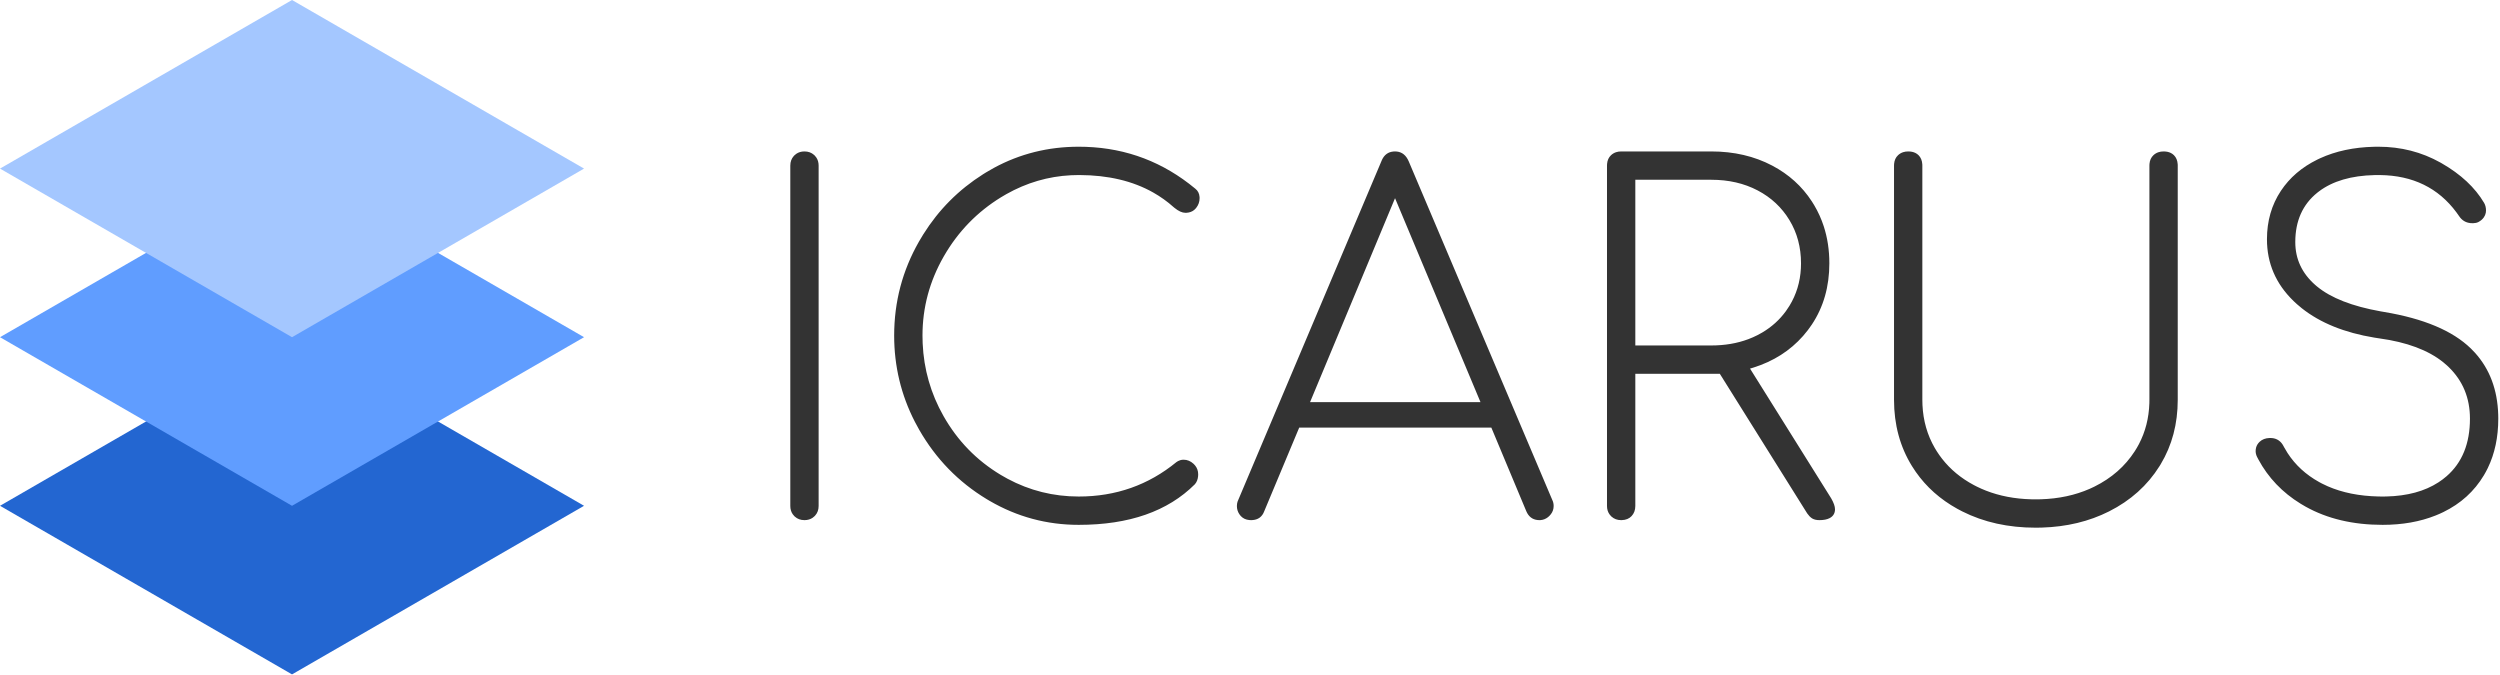
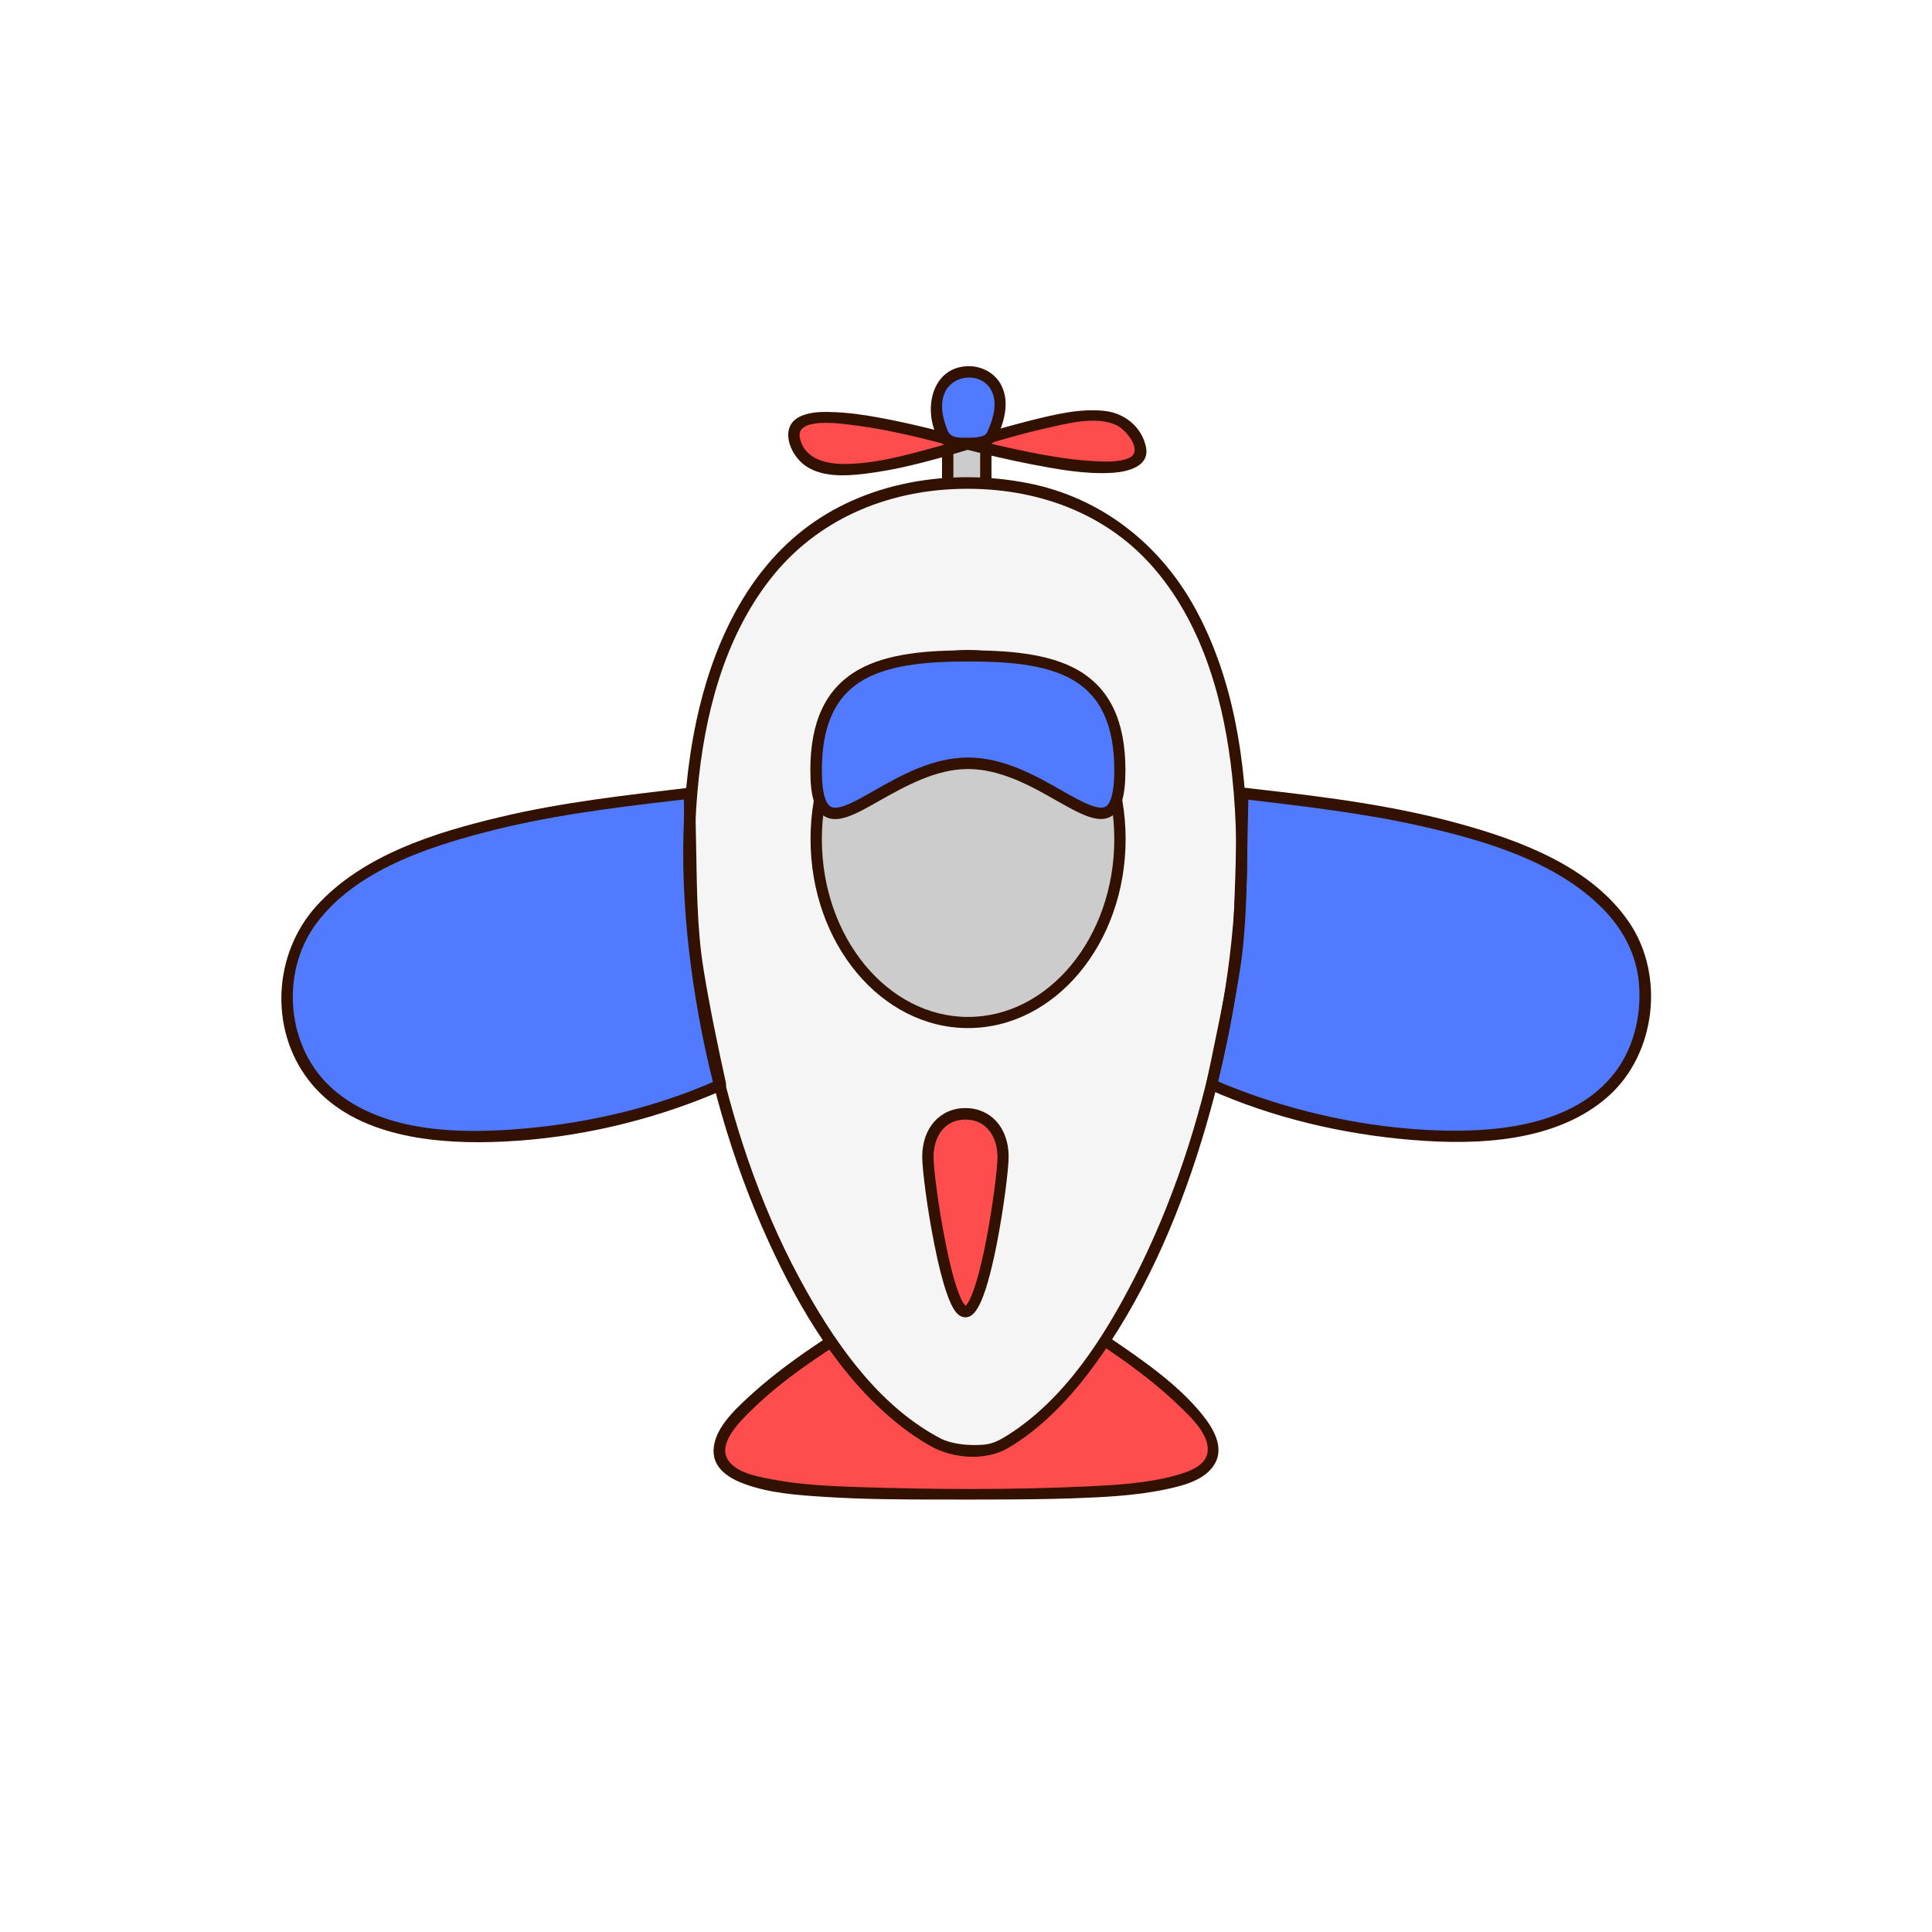
- <svg xmlns="http://www.w3.org/2000/svg" version="1.1" width="949" height="256" viewbox="0 0 949 256">
-   <path fill="#2366d1" d="M110.851 128L221.703 192L110.851 256L0 192Z" />
-   <path fill="#609dff" d="M110.851 64L221.703 128L110.851 192L0 128Z" />
-   <path fill="#a4c7ff" d="M110.851 0L221.703 64L110.851 128L0 64Z" />
-   <g transform="translate(300, 55.695), scale(0.7)" fill="#333">
-     <path d="M 613.888 10.24 L 613.888 137.216 A 60.705 60.705 0 0 0 613.954 140.055 Q 614.553 152.847 620.602 163.316 A 50.135 50.135 0 0 0 621.696 165.12 A 51.598 51.598 0 0 0 624.562 169.185 Q 631.357 177.897 641.762 183.449 A 63.11 63.11 0 0 0 643.456 184.32 A 61.649 61.649 0 0 0 648.369 186.492 Q 659.467 190.833 672.846 191.198 A 90.809 90.809 0 0 0 675.328 191.232 A 90.563 90.563 0 0 0 678.104 191.19 Q 692.78 190.74 704.7 185.489 A 61.259 61.259 0 0 0 707.2 184.32 Q 721.152 177.408 729.088 165.12 A 49.502 49.502 0 0 0 731.322 161.299 Q 736.63 151.203 736.997 139.036 A 60.335 60.335 0 0 0 737.024 137.216 L 737.024 10.24 A 10.857 10.857 0 0 1 737.062 9.315 Q 737.313 6.384 739.2 4.608 A 7.256 7.256 0 0 1 741.925 2.981 Q 743.196 2.56 744.704 2.56 Q 746.956 2.56 748.602 3.369 A 6.472 6.472 0 0 1 750.336 4.608 Q 752.167 6.439 752.361 9.499 A 11.729 11.729 0 0 1 752.384 10.24 L 752.384 137.216 Q 752.384 156.807 743.135 172.194 A 64.077 64.077 0 0 1 742.528 173.184 Q 732.672 188.928 715.136 197.76 Q 698.912 205.931 678.635 206.543 A 109.71 109.71 0 0 1 675.328 206.592 Q 653.056 206.592 635.52 197.76 A 77.835 77.835 0 0 1 632.828 196.338 Q 618.963 188.661 610.337 176.346 A 65.778 65.778 0 0 1 608.256 173.184 Q 598.528 157.44 598.528 137.216 L 598.528 10.24 A 10.857 10.857 0 0 1 598.566 9.315 Q 598.817 6.384 600.704 4.608 A 7.256 7.256 0 0 1 603.429 2.981 Q 604.7 2.56 606.208 2.56 Q 608.46 2.56 610.106 3.369 A 6.472 6.472 0 0 1 611.84 4.608 Q 613.671 6.439 613.865 9.499 A 11.729 11.729 0 0 1 613.888 10.24 Z M 895.488 8.96 A 69.507 69.507 0 0 0 894.88 8.615 Q 879.509 0 861.184 0 A 100.005 100.005 0 0 0 858.79 0.028 Q 842.342 0.422 829.568 6.272 A 61.75 61.75 0 0 0 828.078 6.979 Q 815.456 13.172 808.32 23.936 Q 800.768 35.328 800.768 50.176 Q 800.768 69.697 815.175 83.659 A 59.222 59.222 0 0 0 817.024 85.376 A 60.63 60.63 0 0 0 819.68 87.606 Q 834.727 99.526 859.059 103.529 A 133.91 133.91 0 0 0 861.696 103.936 Q 884.116 107.004 896.419 116.925 A 41.61 41.61 0 0 1 898.432 118.656 A 43.592 43.592 0 0 1 899.28 119.455 Q 910.848 130.653 910.848 147.456 Q 910.848 167.68 898.176 178.688 A 39.281 39.281 0 0 1 893.72 182.034 Q 882.522 189.266 865.531 189.672 A 85.481 85.481 0 0 1 863.488 189.696 A 102.18 102.18 0 0 1 861.3 189.673 Q 845.567 189.336 833.654 184.112 A 55.097 55.097 0 0 1 830.592 182.656 A 56.619 56.619 0 0 1 829.066 181.842 Q 818.274 175.871 811.94 166.114 A 47.528 47.528 0 0 1 809.984 162.816 A 12.115 12.115 0 0 0 809.808 162.46 Q 807.734 158.428 803.571 158.002 A 9.942 9.942 0 0 0 802.56 157.952 A 12.194 12.194 0 0 0 802.217 157.957 Q 798.871 158.051 796.8 160 A 7.449 7.449 0 0 0 796.119 160.731 Q 794.934 162.191 794.688 164.094 A 8.003 8.003 0 0 0 794.624 165.12 A 6.218 6.218 0 0 0 794.708 166.137 Q 794.803 166.708 795.004 167.28 A 7.895 7.895 0 0 0 795.392 168.192 A 65.044 65.044 0 0 0 796.099 169.546 Q 804.091 184.419 819.055 193.615 A 74.4 74.4 0 0 0 821.76 195.2 Q 839.424 205.056 863.488 205.056 Q 879.548 205.056 892.299 199.951 A 62.036 62.036 0 0 0 896.384 198.144 Q 910.592 191.232 918.4 178.176 A 51.186 51.186 0 0 0 920.533 174.225 Q 926.208 162.515 926.208 147.456 A 72.811 72.811 0 0 0 926.178 145.354 Q 925.592 125.061 913.589 111.755 A 49.8 49.8 0 0 0 911.36 109.44 Q 896.512 94.976 864.256 89.6 A 157.882 157.882 0 0 1 862.446 89.288 Q 839.242 85.142 827.904 75.776 A 41.218 41.218 0 0 1 826.977 74.987 Q 816.128 65.472 816.128 51.712 A 49.293 49.293 0 0 1 816.128 51.578 Q 816.175 34.522 828.032 24.96 A 35.234 35.234 0 0 1 828.891 24.289 Q 840.118 15.794 859.213 15.381 A 91.194 91.194 0 0 1 861.184 15.36 A 73.044 73.044 0 0 1 862.037 15.365 Q 888.747 15.677 903.514 35.593 A 59.37 59.37 0 0 1 904.96 37.632 Q 907.22 41.022 911.076 41.419 A 10.261 10.261 0 0 0 912.128 41.472 A 14.543 14.543 0 0 0 912.743 41.459 Q 914.336 41.392 915.2 40.96 A 10.655 10.655 0 0 0 915.336 40.891 Q 916.348 40.366 917.135 39.681 A 7.607 7.607 0 0 0 918.4 38.272 Q 919.197 37.122 919.442 35.787 A 6.761 6.761 0 0 0 919.552 34.56 Q 919.552 32.256 918.528 30.464 Q 911.104 17.92 895.488 8.96 Z M 160.311 0.068 A 110.648 110.648 0 0 0 156.416 0 Q 131.565 0 110.402 11.483 A 99.343 99.343 0 0 0 106.112 13.952 A 109.009 109.009 0 0 0 104.543 14.926 Q 84.677 27.489 72.14 47.479 A 111.393 111.393 0 0 0 69.76 51.456 Q 56.32 75.008 56.32 102.4 Q 56.32 127.331 67.56 149.187 A 107.592 107.592 0 0 0 69.888 153.472 Q 83.456 177.152 106.496 191.104 A 103.444 103.444 0 0 0 108.082 192.045 Q 130.459 205.056 156.416 205.056 Q 197.376 205.056 219.392 183.04 Q 220.918 181.296 221.145 178.624 A 11.364 11.364 0 0 0 221.184 177.664 Q 221.184 174.906 219.514 172.852 A 8.614 8.614 0 0 0 218.752 172.032 A 10.501 10.501 0 0 0 218.638 171.925 Q 216.248 169.728 213.248 169.728 A 6.244 6.244 0 0 0 211.549 169.961 Q 210.906 170.141 210.291 170.463 A 7.508 7.508 0 0 0 209.408 171.008 Q 186.624 189.696 156.416 189.696 Q 135.765 189.696 117.743 180.022 A 87.237 87.237 0 0 1 114.048 177.92 Q 94.464 166.144 83.072 146.048 Q 72.704 127.758 71.772 106.604 A 95.549 95.549 0 0 1 71.68 102.4 Q 71.68 79.616 83.2 59.52 A 97.348 97.348 0 0 1 83.35 59.26 Q 94.847 39.346 114.304 27.392 A 88.056 88.056 0 0 1 117.155 25.713 Q 133.663 16.406 152.218 15.466 A 82.911 82.911 0 0 1 156.416 15.36 A 117.212 117.212 0 0 1 156.817 15.361 Q 180.184 15.441 196.829 24.848 A 63.01 63.01 0 0 1 207.872 32.768 A 23.034 23.034 0 0 0 208.339 33.158 Q 211.641 35.84 214.272 35.84 A 9.974 9.974 0 0 0 214.911 35.82 Q 217.343 35.664 219.009 34.296 A 6.873 6.873 0 0 0 219.904 33.408 A 9.994 9.994 0 0 0 220.133 33.126 Q 221.952 30.799 221.952 27.904 A 8.988 8.988 0 0 0 221.929 27.259 Q 221.724 24.398 219.648 22.784 A 110.881 110.881 0 0 0 219.543 22.697 Q 193.686 1.244 160.311 0.068 Z M 551.168 198.4 L 504.064 123.136 L 499.456 123.136 L 458.24 123.136 L 458.24 194.816 Q 458.24 198.144 456.192 200.32 Q 454.232 202.403 450.865 202.492 A 11.487 11.487 0 0 1 450.56 202.496 Q 447.452 202.496 445.349 200.598 A 7.871 7.871 0 0 1 445.056 200.32 A 7.525 7.525 0 0 1 444.182 199.275 Q 442.889 197.403 442.88 194.85 A 10.179 10.179 0 0 1 442.88 194.816 L 442.88 10.24 A 10.857 10.857 0 0 1 442.918 9.315 Q 443.169 6.384 445.056 4.608 A 7.256 7.256 0 0 1 447.781 2.981 Q 449.052 2.56 450.56 2.56 L 499.456 2.56 Q 517.888 2.56 532.48 10.24 Q 545.954 17.332 553.971 29.662 A 58.968 58.968 0 0 1 555.264 31.744 A 56.737 56.737 0 0 1 560.414 43.13 Q 563.456 52.468 563.456 63.232 Q 563.456 82.2 553.946 96.465 A 56.692 56.692 0 0 1 551.808 99.456 A 58.849 58.849 0 0 1 549.212 102.618 Q 538.621 114.637 522.253 119.779 A 72.195 72.195 0 0 1 520.448 120.32 L 564.48 190.72 Q 566.528 194.304 566.528 196.608 A 6.599 6.599 0 0 1 566.478 197.436 Q 566.253 199.208 565.035 200.395 A 5.625 5.625 0 0 1 564.352 200.96 A 6.473 6.473 0 0 1 563.547 201.443 Q 561.472 202.496 558.08 202.496 Q 555.751 202.496 554.27 201.649 A 4.911 4.911 0 0 1 553.984 201.472 Q 552.654 200.585 551.515 198.93 A 14.447 14.447 0 0 1 551.168 198.4 Z M 399.104 197.632 L 380.16 152.32 L 275.968 152.32 L 257.024 197.632 Q 255.324 202.248 250.396 202.483 A 11.297 11.297 0 0 1 249.856 202.496 A 10.258 10.258 0 0 1 248.931 202.455 Q 246.143 202.203 244.4 200.383 A 6.997 6.997 0 0 1 244.224 200.192 A 8.678 8.678 0 0 1 243.477 199.224 Q 242.176 197.264 242.176 194.816 A 7.805 7.805 0 0 1 242.282 193.521 A 7.181 7.181 0 0 1 242.944 191.488 L 320.512 7.936 A 12.196 12.196 0 0 1 320.852 7.129 Q 322.805 2.936 327.14 2.591 A 10.038 10.038 0 0 1 327.936 2.56 A 9.004 9.004 0 0 1 328.947 2.615 Q 333.29 3.106 335.36 7.936 L 413.184 191.488 Q 413.952 193.024 413.952 194.816 A 7.64 7.64 0 0 1 413.846 196.101 Q 413.457 198.383 411.648 200.192 A 9.044 9.044 0 0 1 410.871 200.886 Q 409.083 202.303 406.879 202.473 A 7.908 7.908 0 0 1 406.272 202.496 A 9.93 9.93 0 0 1 405.339 202.453 Q 400.96 202.04 399.104 197.632 Z M 15.36 10.24 L 15.36 194.816 Q 15.36 197.924 13.462 200.027 A 7.871 7.871 0 0 1 13.184 200.32 A 7.525 7.525 0 0 1 12.139 201.194 Q 10.267 202.487 7.714 202.496 A 10.179 10.179 0 0 1 7.68 202.496 Q 4.572 202.496 2.469 200.598 A 7.871 7.871 0 0 1 2.176 200.32 A 7.525 7.525 0 0 1 1.302 199.275 Q 0.009 197.403 0 194.85 A 10.179 10.179 0 0 1 0 194.816 L 0 10.24 Q 0 7.132 1.898 5.029 A 7.871 7.871 0 0 1 2.176 4.736 A 7.525 7.525 0 0 1 3.221 3.862 Q 5.093 2.569 7.646 2.56 A 10.179 10.179 0 0 1 7.68 2.56 Q 10.788 2.56 12.891 4.458 A 7.871 7.871 0 0 1 13.184 4.736 A 7.525 7.525 0 0 1 14.058 5.781 Q 15.351 7.653 15.36 10.206 A 10.179 10.179 0 0 1 15.36 10.24 Z M 281.856 138.496 L 374.272 138.496 L 327.936 27.904 L 281.856 138.496 Z M 458.24 107.776 L 499.456 107.776 Q 510.418 107.776 519.519 104.362 A 48.175 48.175 0 0 0 524.544 102.144 A 47.471 47.471 0 0 0 527.059 100.761 Q 534.75 96.219 539.878 89.183 A 43.678 43.678 0 0 0 541.824 86.272 Q 547.436 77.109 548.027 65.896 A 50.673 50.673 0 0 0 548.096 63.232 Q 548.096 50.176 541.824 39.808 Q 535.552 29.44 524.544 23.68 Q 513.536 17.92 499.456 17.92 L 458.24 17.92 L 458.24 107.776 Z" vector-effect="non-scaling-stroke" />
-   </g>
+ <svg xmlns="http://www.w3.org/2000/svg" t="1584783165158" class="icon" viewBox="0 0 1024 1024" version="1.1" p-id="5058" width="128" height="128">
+   <defs>
+     <style type="text/css" />
+   </defs>
+   <path d="M502.3 235.2h20.2v48.3h-20.2z" fill="#CCCCCC" p-id="5059" />
+   <path d="M505.3 283.5V235.2l-3 3h20.2l-3-3v48.3l3-3h-20.2c-3.9 0-3.9 6 0 6h20.2c1.6 0 3-1.4 3-3V235.2c0-1.6-1.4-3-3-3h-20.2c-1.6 0-3 1.4-3 3v48.3c0 3.8 6 3.8 6 0z" fill="#331100" p-id="5060" />
+   <path d="M566.9 698.4c142.2 90.9 62.6 93.4-54.6 93.4-117.4 0-198.5-1.7-51.8-93.4 0 0 27.4 51.2 51.6 51.2 23.1 0 54.8-51.2 54.8-51.2z" fill="#FF4D4D" p-id="5061" />
+   <path d="M565.4 701c20.5 13.1 41.4 26.7 59 43.6 6 5.8 17.1 15.7 15.6 25.3-1.2 7.9-12.3 10.9-18.7 12.6-14.4 3.7-29.6 4.6-44.4 5.3-40.3 1.9-81 1.7-121.3 0.4-15.6-0.5-31.5-1.2-46.9-4.2-7.3-1.4-19.4-3.5-23.3-11-4.6-8.9 7.5-20.2 12.9-25.6C417 729.1 440 714.8 462 701c-1.4-0.4-2.7-0.7-4.1-1.1 9.3 17.3 21.8 36.3 38.5 47.2 9.6 6.3 19.6 6.8 29.5 1 11.2-6.5 20.2-16.7 28.1-26.7 5.5-6.9 10.8-14.1 15.4-21.6 2-3.3-3.1-6.3-5.2-3-9.6 15.5-21.4 31.5-36.1 42.6-8.7 6.6-17.3 9.4-27.2 3.6-10.3-6.1-18.3-16.2-25.1-25.7-4.7-6.5-9.1-13.3-12.9-20.4-0.8-1.4-2.8-1.9-4.1-1.1-21.5 13.5-43.4 27.4-62.1 44.7-7.7 7.1-18.6 17.3-18.5 28.8 0.1 9.4 8.8 14.5 16.6 17.3 13.4 4.9 28.5 5.9 42.6 6.8 20.6 1.3 41.3 1.4 62 1.4 22.5 0 45 0.1 67.5-0.6 17-0.6 34.3-1.3 50.9-4.8 9.1-1.9 21.3-4.9 26.2-13.8 5-9-1.3-19.1-7-26.1-13.2-16.2-31.6-28.7-48.7-40.4-6.6-4.5-13.3-8.9-20.1-13.3-3-2.1-6 3.1-2.8 5.2z" fill="#331100" p-id="5062" />
+   <path d="M497.4 765.1C362.9 695.8 277.5 256 513.2 256c233.6 0 143.8 443 16.4 510.7-7.1 3.7-25 2.1-32.2-1.6z" fill="#F5F5F5" p-id="5063" />
+   <path d="M498.2 763.8c-31.8-16.5-54.5-47.9-71.8-78.4-22.3-39.5-37.5-83.2-47.4-127.4-10.2-45.3-14.9-92.5-10.8-138.9 3.5-39.8 13.9-81.4 39-113.4 24.9-31.8 62.3-47.5 102.2-48.3 39.8-0.8 78.2 12.6 104.3 43.6 25.7 30.6 36.8 71.4 40.9 110.4 4.9 46.1 0.9 93.1-8.4 138.4-9.1 44.5-23.3 88.4-44.1 128.9-16 31.2-37 63.9-67.2 83-4.3 2.7-8.3 4.8-13.5 5.3-7.5 0.8-16.4 0.1-23.2-3.2-1.7-0.8-3.3 1.8-1.5 2.6 10.8 5.2 26.2 5.9 36.7-0.2 6.7-3.9 12.9-8.6 18.7-13.7 13.6-12 25-26.5 34.9-41.6 24.5-37.3 41.2-79.8 53.1-122.7 12.8-46.3 20.1-94.6 19.5-142.7-0.6-42-7.1-85.9-27.7-123-18.7-33.8-49.6-57.8-87.8-65.1-40.2-7.8-85-0.9-117.7 24.8-31 24.5-47.8 62.4-55.8 100.2-9.6 45.3-8.4 92.8-1.6 138.4 7 47.1 20.1 93.6 40 137 16.2 35.4 37.5 71.4 68.4 96 6 4.8 12.5 9.1 19.3 12.7 1.7 0.8 3.2-1.8 1.5-2.7z" fill="#331100" p-id="5064" />
+   <path d="M365.3 420.5c-60 7.1-226.6 21.1-212.4 118.2 13.6 93 166.6 64.4 228.9 36.3 0 0-11.5-52.8-13.5-71.5-2.2-20-3-83-3-83z" fill="#507AFF" p-id="5065" />
+   <path d="M365.3 417.5c-33.7 4-67.4 7.7-100.4 15.6-34.2 8.1-72.7 20.1-97.1 47-22.8 25.1-25.3 65-4.3 92.3 22.1 28.8 63.1 33.8 96.9 32.9 38.2-1 77.1-9.2 112.6-23.3 3.5-1.4 6.9-2.8 10.4-4.4 1.2-0.6 1.6-2.2 1.4-3.4-4.4-20-8.6-40.2-11.9-60.4-3.7-22.6-3.5-45.9-4-68.8-0.2-8.2-0.3-16.4-0.5-24.5-0.1-3.9-6.1-3.9-6 0 0.3 19.9 0.7 39.8 1.5 59.7 1 23.5 4.8 46.1 9.5 69.1 1.8 8.8 3.6 17.7 5.5 26.5 0.5-1.1 0.9-2.3 1.4-3.4-32.1 14.4-68 22.8-103 25.8-33.1 2.9-74.2 2.3-100.7-20.8-24.7-21.5-28.4-61.3-9.2-87.6 20.4-27.7 57.5-40.3 89.4-48.6 32.7-8.6 66.3-12.9 99.9-16.8 2.9-0.3 5.8-0.7 8.7-1 3.7-0.4 3.7-6.4-0.1-5.9z" fill="#331100" p-id="5066" />
+   <path d="M658.7 420.5c60 7.1 226.6 21.1 212.4 118.2-13.6 93-166.6 64.4-228.9 36.3 0 0 11.5-52.8 13.5-71.5 2.2-20 3-83 3-83z" fill="#507AFF" p-id="5067" />
+   <path d="M658.7 423.5c31.9 3.8 63.8 7.4 95.2 14.5 33.2 7.6 70.3 18.4 95.1 43.1 11 10.9 18.5 24.9 19.7 40.4 1.4 16.6-2.8 34.3-13.2 47.5-21.6 27.6-62.2 31.3-94.6 30.1-36.5-1.4-73.5-9.4-107.5-22.7-3.3-1.3-6.5-2.6-9.7-4.1 0.5 1.1 0.9 2.3 1.4 3.4 4.4-20.2 8.7-40.5 12-60.9 3.7-23 3.6-46.6 4.1-69.9 0.2-8.2 0.3-16.4 0.5-24.5 0.1-3.9-5.9-3.9-6 0-0.3 19.7-0.7 39.4-1.5 59.1-0.4 10.1-0.8 20.3-2.3 30.3-1.9 12.6-4.4 25.2-7 37.7-1.8 8.8-3.6 17.7-5.5 26.5-0.3 1.2 0.1 2.8 1.4 3.4 33.7 15.1 71 23.8 107.7 26.8 34.6 2.9 76.6 1.2 104-23.2 25.2-22.5 29.9-63.9 11.2-91.8-19.8-29.5-57.2-43.5-90.1-52.6-34.4-9.5-70-14.1-105.4-18.1-3.1-0.4-6.3-0.7-9.4-1.1-3.9-0.4-3.9 5.6-0.1 6.1z" fill="#331100" p-id="5068" />
+   <path d="M498.9 762.6c-31.6-16.4-54.1-47.6-71.2-77.9-22.3-39.4-37.4-82.9-47.3-127-10.1-45.2-14.8-92.2-10.7-138.5 3.5-39.4 13.8-80.6 38.6-112.3 24.6-31.5 61.6-47 101.1-47.8 39.5-0.8 77.4 12.5 103.2 43.2 25.5 30.2 36.4 70.7 40.5 109.3 4.9 46 0.9 92.8-8.3 138-9 44.4-23.2 88.2-43.9 128.5-15.9 30.9-36.6 63.5-66.7 82.5-4.1 2.6-7.9 4.7-12.8 5.1-7.2 0.6-15.9 0-22.5-3.1-3.5-1.7-6.5 3.5-3 5.2 11.3 5.4 27.3 6.2 38.2-0.2 6.8-3.9 13.1-8.7 19-13.9 13.7-12.1 25.1-26.7 35.1-41.9 24.6-37.4 41.4-80.1 53.3-123.1 12.9-46.4 20.2-94.9 19.5-143.1-0.6-42.2-7.2-86.4-27.9-123.8-18.9-34.1-50.2-58.4-88.7-65.8-40.8-7.9-86-0.9-119.1 25.2-31.2 24.6-48.1 62.8-56.2 100.9-9.7 45.6-8.4 93.3-1.6 139.2 7 47.2 20.2 93.9 40.1 137.3 16.3 35.5 37.7 71.6 68.6 96.3 6.1 4.9 12.7 9.3 19.6 12.9 3.5 1.7 6.6-3.5 3.1-5.2z" fill="#331100" p-id="5069" />
+   <path d="M512.6 234.8c-0.1 0-0.2 0-0.2-0.1-28.7-7.3-109.1-29.3-88.3 4.4 10.8 17.6 49.8 7 88.5-4.3 0 0.1 0 0 0 0z" fill="#FF4D4D" p-id="5070" />
+   <path d="M513 235.2v0.1c19.9 5.1 117.7 29.6 84.9-9-11-13-47.8-1.8-84.9 8.9z" fill="#FF5555" p-id="5071" />
+   <path d="M512.4 235.2c-28.7-7.3-109.1-29.3-88.3 4.4 21.3 34.6 151.2-39.8 173.8-13.3 33.2 39.1-67.2 13.6-85.5 8.9z" fill="#FF4D4D" p-id="5072" />
+   <path d="M513.2 232.3c-15.7-4-31.5-8.1-47.5-11-8.2-1.5-16.5-2.7-24.8-2.9-5.6-0.2-12.1-0.1-17.3 2.6-10.3 5.4-5.2 18.9 1.9 24.8 8.8 7.3 22.2 6.6 32.9 5.3 33.2-4 64.6-17.2 97.2-24.4 10.7-2.4 25.2-6.2 35.8-1.5 5.5 2.4 15.3 14.4 6.4 17.8-5 1.9-11 1.7-16.2 1.5-7.5-0.3-15-1.2-22.4-2.4-13.6-2.2-27-5.2-40.3-8.5-2-0.3-3.8-0.8-5.7-1.3-3.7-1-5.3 4.8-1.6 5.8 11.4 2.9 23 5.6 34.6 7.9 14.1 2.7 28.9 5.5 43.3 4.6 8.1-0.5 20.3-3.3 17.8-14.1-2.4-10.5-11.5-17.6-21.8-18.7-13.3-1.5-27.4 2.1-40.2 5.3-16.9 4.3-33.5 9.5-50.2 14.1-15 4.1-30.5 8.4-46.2 8.7-10.2 0.2-22.2-2-24.9-13.6-2.7-11.4 21.7-7.8 27.2-7.1 17.2 2 34.2 6.2 50.9 10.5 3.2 0.8 6.3 1.6 9.5 2.4 3.7 0.9 5.3-4.8 1.6-5.8z" fill="#331100" p-id="5073" />
+   <path d="M432.6 444.8a97.2 80.5 90 1 0 161 0 97.2 80.5 90 1 0-161 0Z" fill="#CCCCCC" p-id="5074" />
+   <path d="M513.1 544.9c-46.1 0-83.5-44.9-83.5-100.2s37.5-100.2 83.5-100.2 83.5 44.9 83.5 100.2-37.4 100.2-83.5 100.2z m0-194.3c-42.7 0-77.5 42.2-77.5 94.2 0 51.9 34.8 94.2 77.5 94.2s77.5-42.2 77.5-94.2c0-51.9-34.7-94.2-77.5-94.2z" fill="#331100" p-id="5075" />
+   <path d="M593.6 408.1c0 53.7-36.1-3.6-80.5-3.6-44.5 0-80.5 57.3-80.5 3.6s36.1-60.5 80.5-60.5c44.5 0 80.5 6.9 80.5 60.5z" fill="#507AFF" p-id="5076" />
+   <path d="M583.6 434.1c-6.4 0-14.3-4.5-23.7-9.8-13.1-7.5-29.5-16.7-46.8-16.7-17.3 0-33.6 9.3-46.8 16.7-12.3 7-22.1 12.6-29.2 8.4-5.3-3.1-7.6-10.6-7.6-24.5 0-25.9 8.2-43.2 25.1-53 16.1-9.3 38.6-10.5 58.4-10.5 19.9 0 42.4 1.3 58.4 10.5 16.9 9.8 25.1 27.1 25.1 53 0 13.9-2.3 21.5-7.6 24.5-1.5 0.9-3.4 1.4-5.3 1.4z m-70.5-32.6c18.9 0 36 9.7 49.7 17.5 9.8 5.6 19.1 10.8 23.2 8.5 2.1-1.2 4.6-5.6 4.6-19.4 0-23.6-7.2-39.2-22.1-47.8-14.8-8.6-36.4-9.7-55.4-9.7s-40.6 1.2-55.4 9.7c-14.9 8.6-22.1 24.2-22.1 47.8 0 13.8 2.5 18.1 4.6 19.4 4.1 2.4 13.4-2.9 23.2-8.5 13.7-7.8 30.8-17.5 49.7-17.5z" fill="#331100" p-id="5077" />
+   <path d="M525.5 231c22.3-45.6-46.4-45.3-25 0.5 2.2 4.9 22.7 4.3 25-0.5z" fill="#507AFF" p-id="5078" />
+   <path d="M528.1 232.6c4.1-8.7 7.3-19.5 2.5-28.6-3.3-6.3-10.2-10-17.3-9.9-20.1 0.2-24.5 24.6-15.5 39.1 2.9 4.7 10.2 5 15.1 4.8 5-0.2 12.3-0.8 15.2-5.4 2-3.3-3.1-6.3-5.2-3-1.6 2.6-8.5 2.4-11 2.4-3.8 0-8 0.1-9.6-3.7-2.7-6.5-4.6-14.7-1-21.3 4.7-8.4 17.8-9.5 23.4-1.3 4.8 7.1 1.6 16.9-1.7 23.9-1.7 3.4 3.4 6.4 5.1 3z" fill="#331100" p-id="5079" />
+   <path d="M531.6 613.1c0 12.5-10.1 82.2-19.9 82.2-9.7 0-19.9-69.7-19.9-82.2s7.4-22.7 19.9-22.7c12.5 0 19.9 10.1 19.9 22.7z" fill="#FF4D4D" p-id="5080" />
+   <path d="M511.7 698.2c-3.9 0-6.9-3.9-10-13.1-2.2-6.3-4.4-15-6.5-25.7-3.8-18.9-6.4-39.6-6.4-46.4 0-15.1 9.4-25.7 22.9-25.7 13.5 0 22.9 10.6 22.9 25.7 0 6.8-2.7 28-6.3 46.4-6.8 34.2-12.2 38.8-16.6 38.8z m0-104.8c-11.7 0-16.9 9.9-16.9 19.7 0 6 2.4 25.3 5.9 43.2 5.6 29.2 9.9 34.8 11.1 35.8 1.1-1 5.5-6.6 11.1-35.8 3.4-17.9 5.8-37.2 5.8-43.3-0.1-9.7-5.3-19.6-17-19.6z" fill="#331100" p-id="5081" />
</svg>
